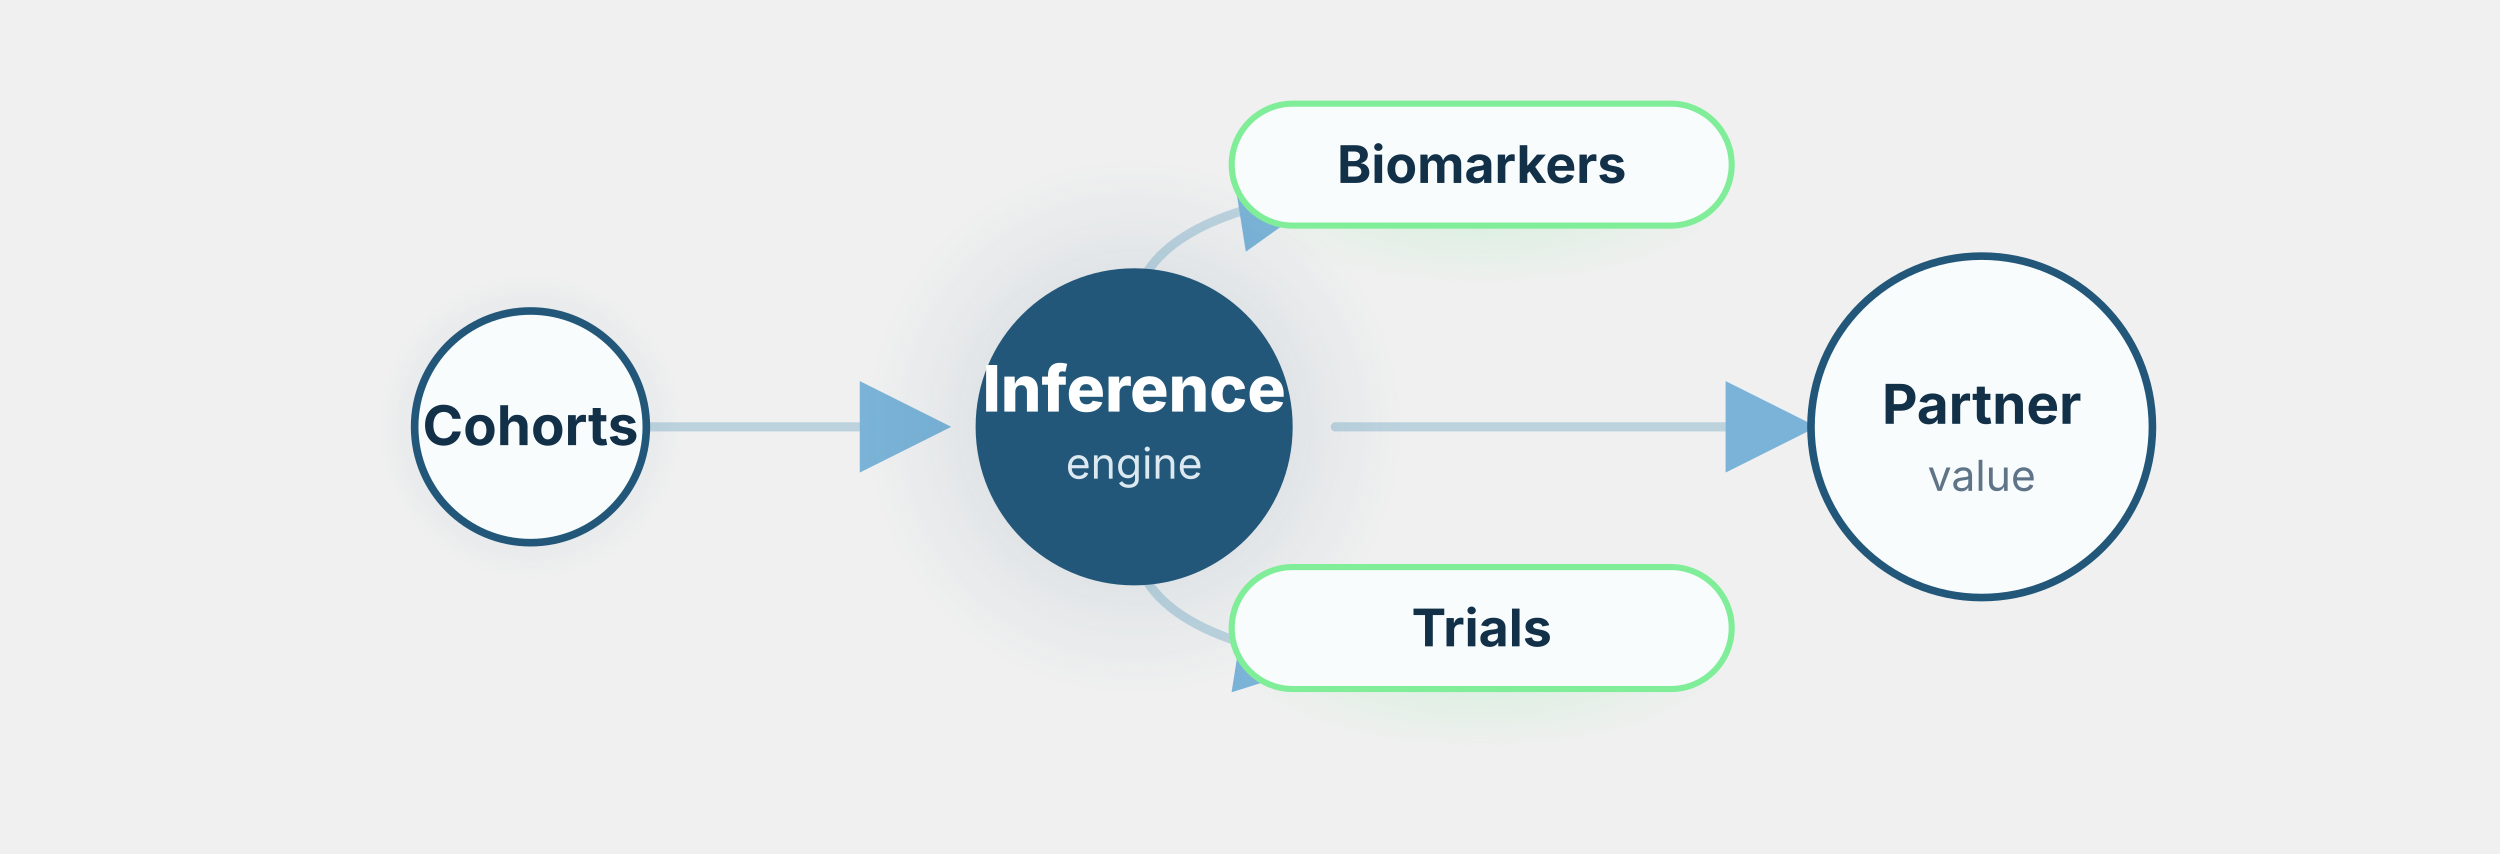
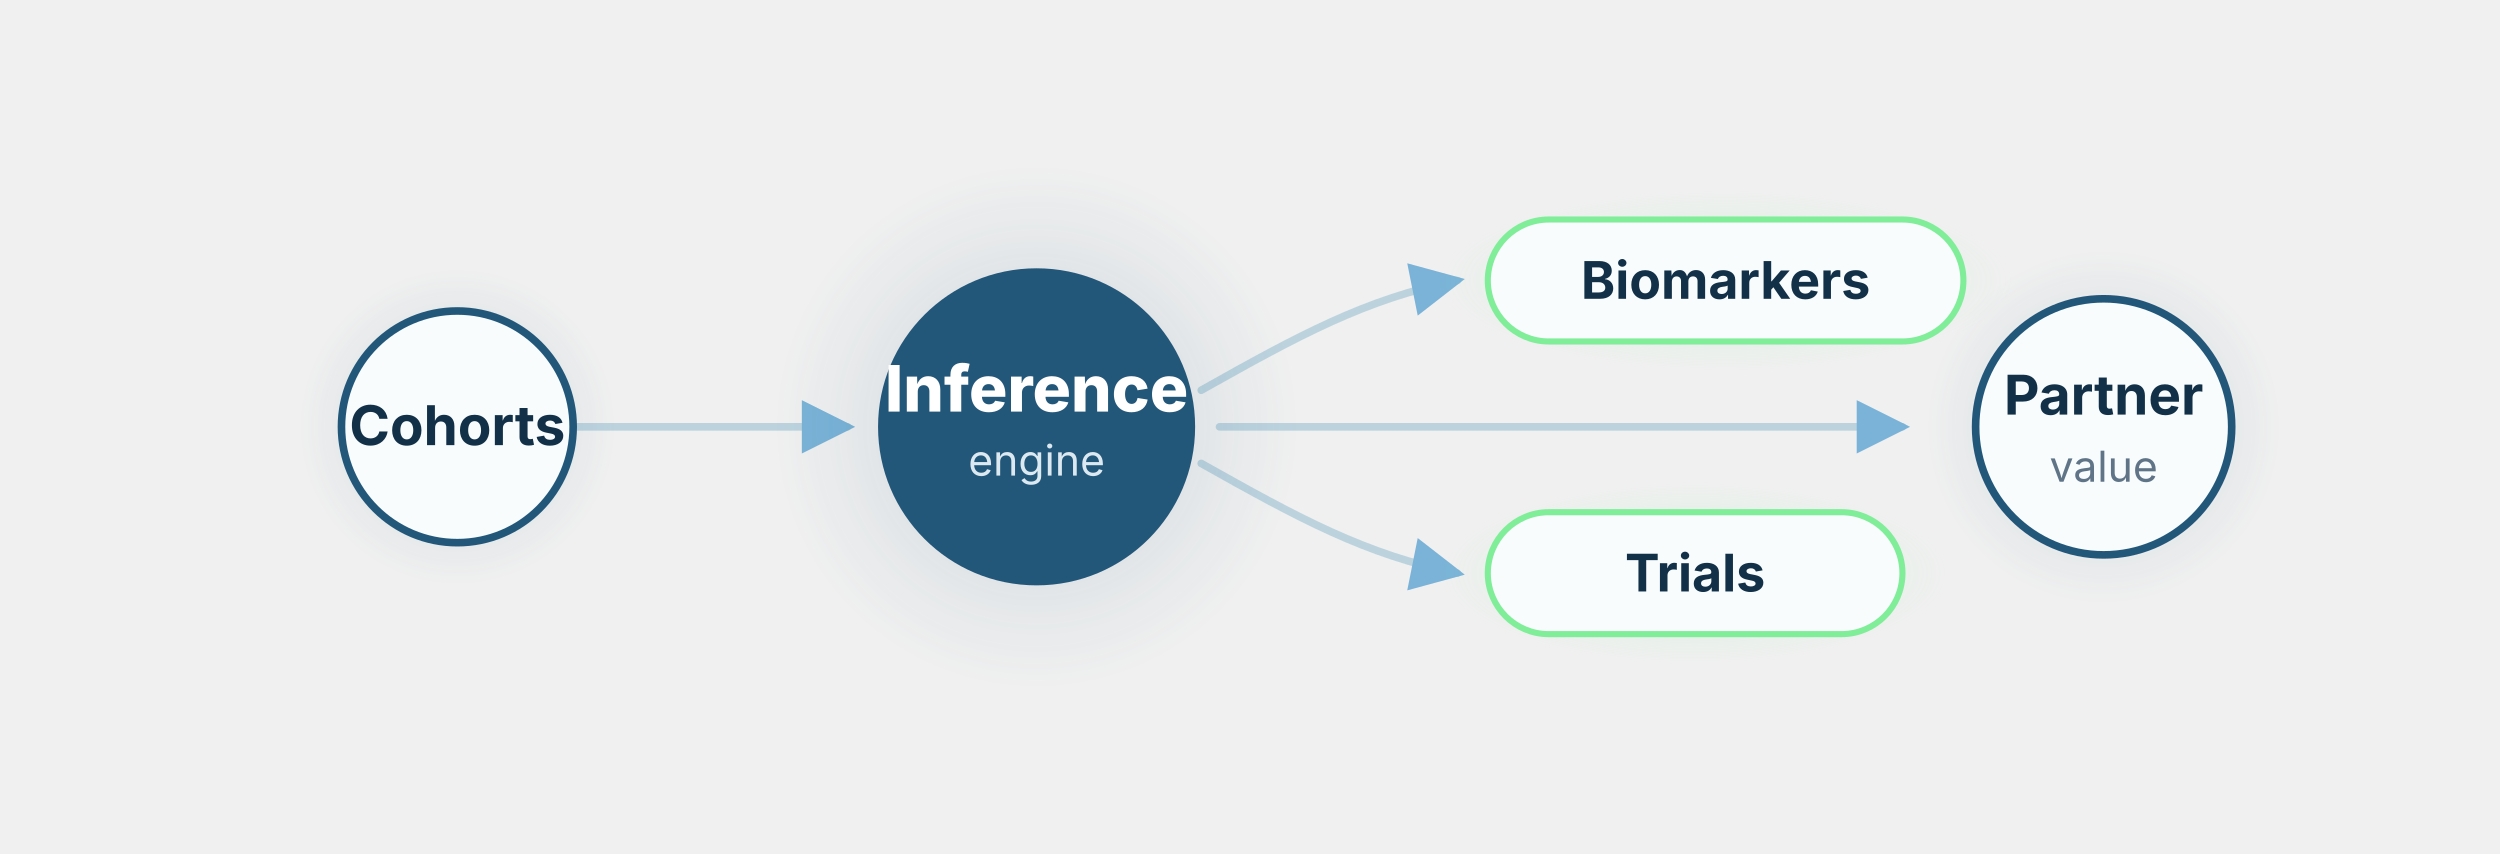
<svg xmlns="http://www.w3.org/2000/svg" viewBox="0 0 820 280" role="img" aria-labelledby="title desc">
  <defs>
    <radialGradient id="genomic-blue" cx="50%" cy="50%" r="50%">
      <stop offset="0%" stop-color="#22577A" stop-opacity="0.18" />
      <stop offset="100%" stop-color="#22577A" stop-opacity="0" />
    </radialGradient>
    <radialGradient id="genomic-green" cx="50%" cy="50%" r="50%">
      <stop offset="0%" stop-color="#80ED99" stop-opacity="0.24" />
      <stop offset="100%" stop-color="#80ED99" stop-opacity="0" />
    </radialGradient>
-     <marker id="genomic-arrow" markerWidth="10" markerHeight="10" refX="8" refY="5" orient="auto">
-       <path d="M0 0 10 5 0 10Z" fill="#7AB3D7" />
+     <marker id="genomic-arrow" markerWidth="7" markerHeight="7" refX="6" refY="3.5" orient="auto">
+       <path d="M0 0 7 3.5 0 7Z" fill="#7AB3D7" />
    </marker>
  </defs>
-   <g fill="none" stroke="#BCD3DE" stroke-width="3" stroke-linecap="round" marker-end="url(#genomic-arrow)">
-     <path d="M174 140 H306" />
-     <path d="M438 140 H590" />
-     <path d="M372 104 C372 84 392 70 430 64" />
-     <path d="M372 176 C372 196 392 210 430 216" />
+   <g fill="none" stroke="#BCD3DE" stroke-width="2.5" stroke-linecap="round" marker-end="url(#genomic-arrow)">
+     <path d="M188 140 H278" />
+     <path d="M394 128 C426 110 448 98 478 92" />
+     <path d="M394 152 C426 170 448 182 478 188" />
+     <path d="M400 140 H624" />
  </g>
  <g fill="url(#genomic-blue)">
-     <circle cx="174" cy="140" r="50" />
-     <circle cx="372" cy="140" r="88" />
-     <circle cx="650" cy="140" r="56" />
+     <circle cx="150" cy="140" r="52" />
+     <circle cx="340" cy="140" r="86" />
+     <circle cx="690" cy="140" r="58" />
  </g>
  <g fill="url(#genomic-green)">
-     <ellipse cx="486" cy="64" rx="82" ry="30" />
-     <ellipse cx="486" cy="216" rx="82" ry="30" />
+     <ellipse cx="566" cy="92" rx="94" ry="30" />
+     <ellipse cx="556" cy="188" rx="84" ry="30" />
  </g>
  <g font-family="-apple-system,BlinkMacSystemFont,'Segoe UI',sans-serif" text-anchor="middle">
-     <g transform="translate(122 88)">
+     <g transform="translate(98 88)">
      <circle cx="52" cy="52" r="38" fill="#F8FCFD" stroke="#22577A" stroke-width="2.5" />
      <text x="52" y="58" fill="#123047" font-size="18" font-weight="700">Cohorts</text>
    </g>
-     <g transform="translate(308 88)">
-       <circle cx="64" cy="52" r="52" fill="#22577A" />
-       <text x="64" y="47" fill="#FFFFFF" font-size="21" font-weight="800">Inference</text>
-       <text x="64" y="69" fill="#DCE9F1" font-size="14">engine</text>
+     <g transform="translate(280 88)">
+       <circle cx="60" cy="52" r="52" fill="#22577A" />
+       <text x="60" y="47" fill="#FFFFFF" font-size="21" font-weight="800">Inference</text>
+       <text x="60" y="68" fill="#DCE9F1" font-size="14">engine</text>
    </g>
-     <g transform="translate(404 34)">
-       <rect width="164" height="40" rx="20" fill="#F8FCFD" stroke="#80ED99" stroke-width="2" />
-       <text x="82" y="26" fill="#123047" font-size="17" font-weight="700">Biomarkers</text>
+     <g transform="translate(488 72)">
+       <rect width="156" height="40" rx="20" fill="#F8FCFD" stroke="#80ED99" stroke-width="2" />
+       <text x="78" y="26" fill="#123047" font-size="17" font-weight="700">Biomarkers</text>
    </g>
-     <g transform="translate(404 186)">
-       <rect width="164" height="40" rx="20" fill="#F8FCFD" stroke="#80ED99" stroke-width="2" />
-       <text x="82" y="26" fill="#123047" font-size="17" font-weight="700">Trials</text>
+     <g transform="translate(488 168)">
+       <rect width="136" height="40" rx="20" fill="#F8FCFD" stroke="#80ED99" stroke-width="2" />
+       <text x="68" y="26" fill="#123047" font-size="17" font-weight="700">Trials</text>
    </g>
-     <g transform="translate(594 84)">
-       <rect width="112" height="112" rx="56" fill="#F8FCFD" stroke="#22577A" stroke-width="2.5" />
-       <text x="56" y="55" fill="#123047" font-size="18" font-weight="700">Partner</text>
-       <text x="56" y="77" fill="#607488" font-size="14">value</text>
+     <g transform="translate(632 82)">
+       <circle cx="58" cy="58" r="42" fill="#F8FCFD" stroke="#22577A" stroke-width="2.5" />
+       <text x="58" y="54" fill="#123047" font-size="18" font-weight="700">Partner</text>
+       <text x="58" y="76" fill="#607488" font-size="14">value</text>
    </g>
  </g>
</svg>
